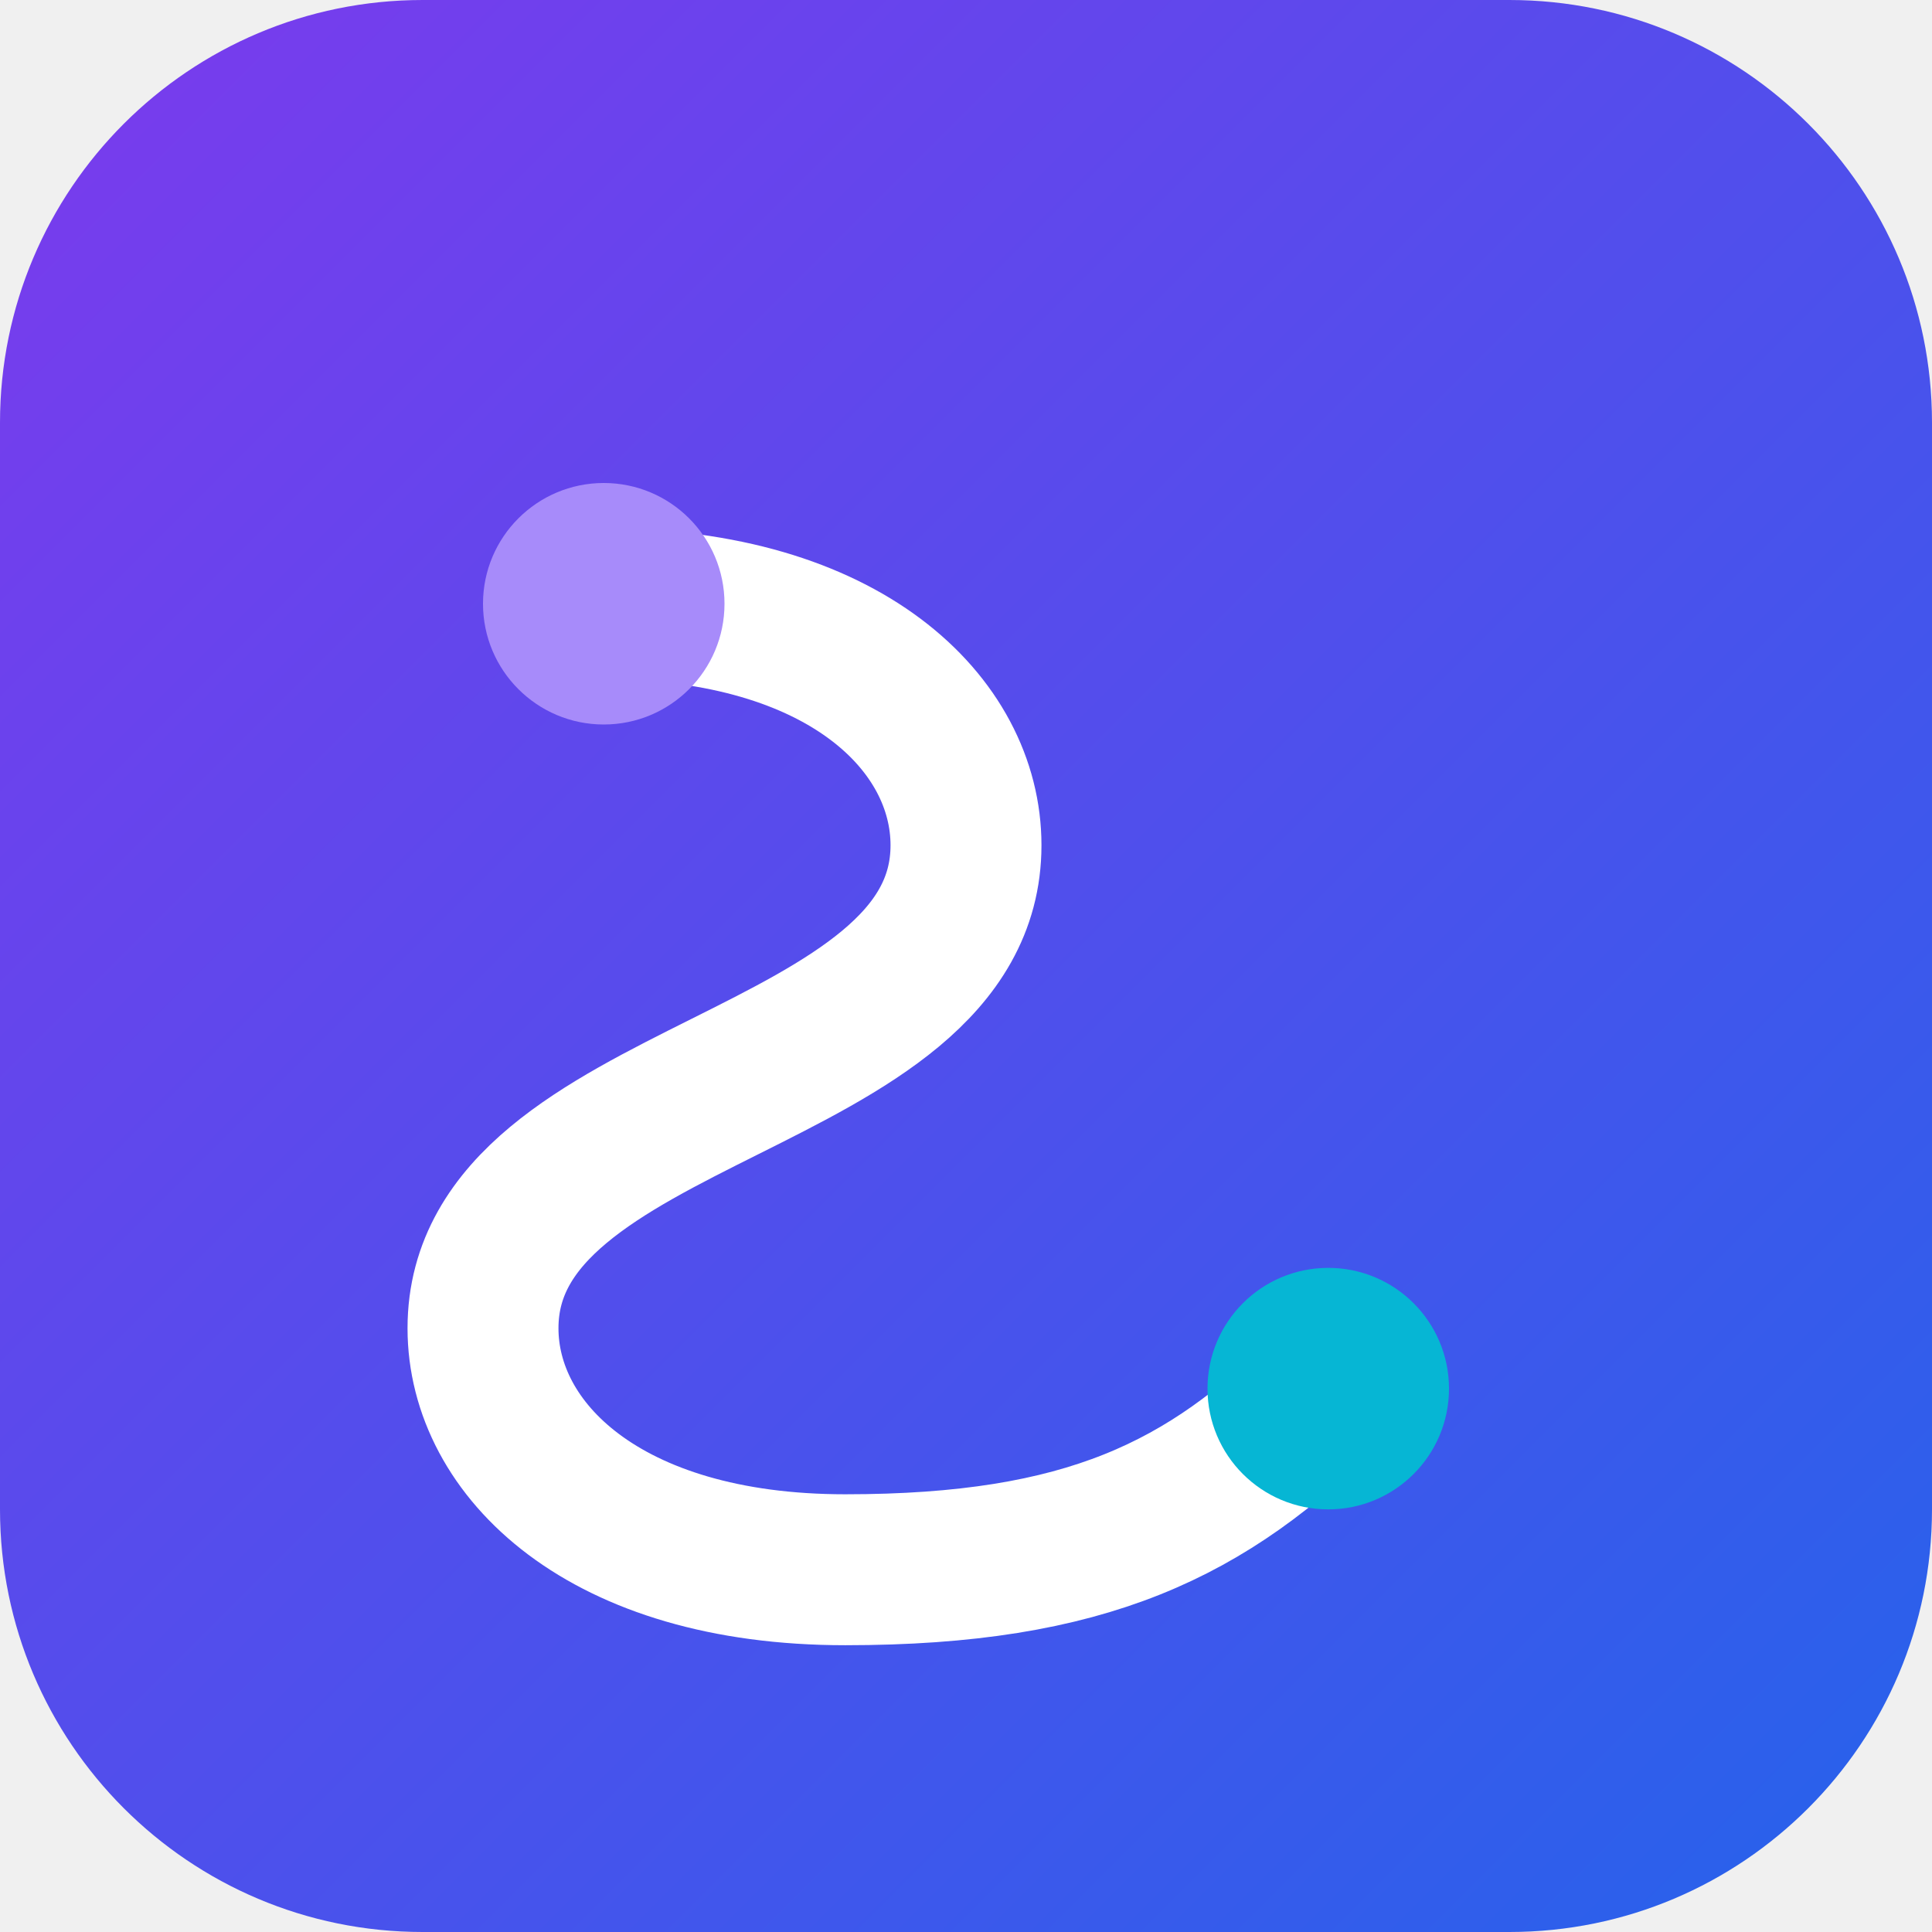
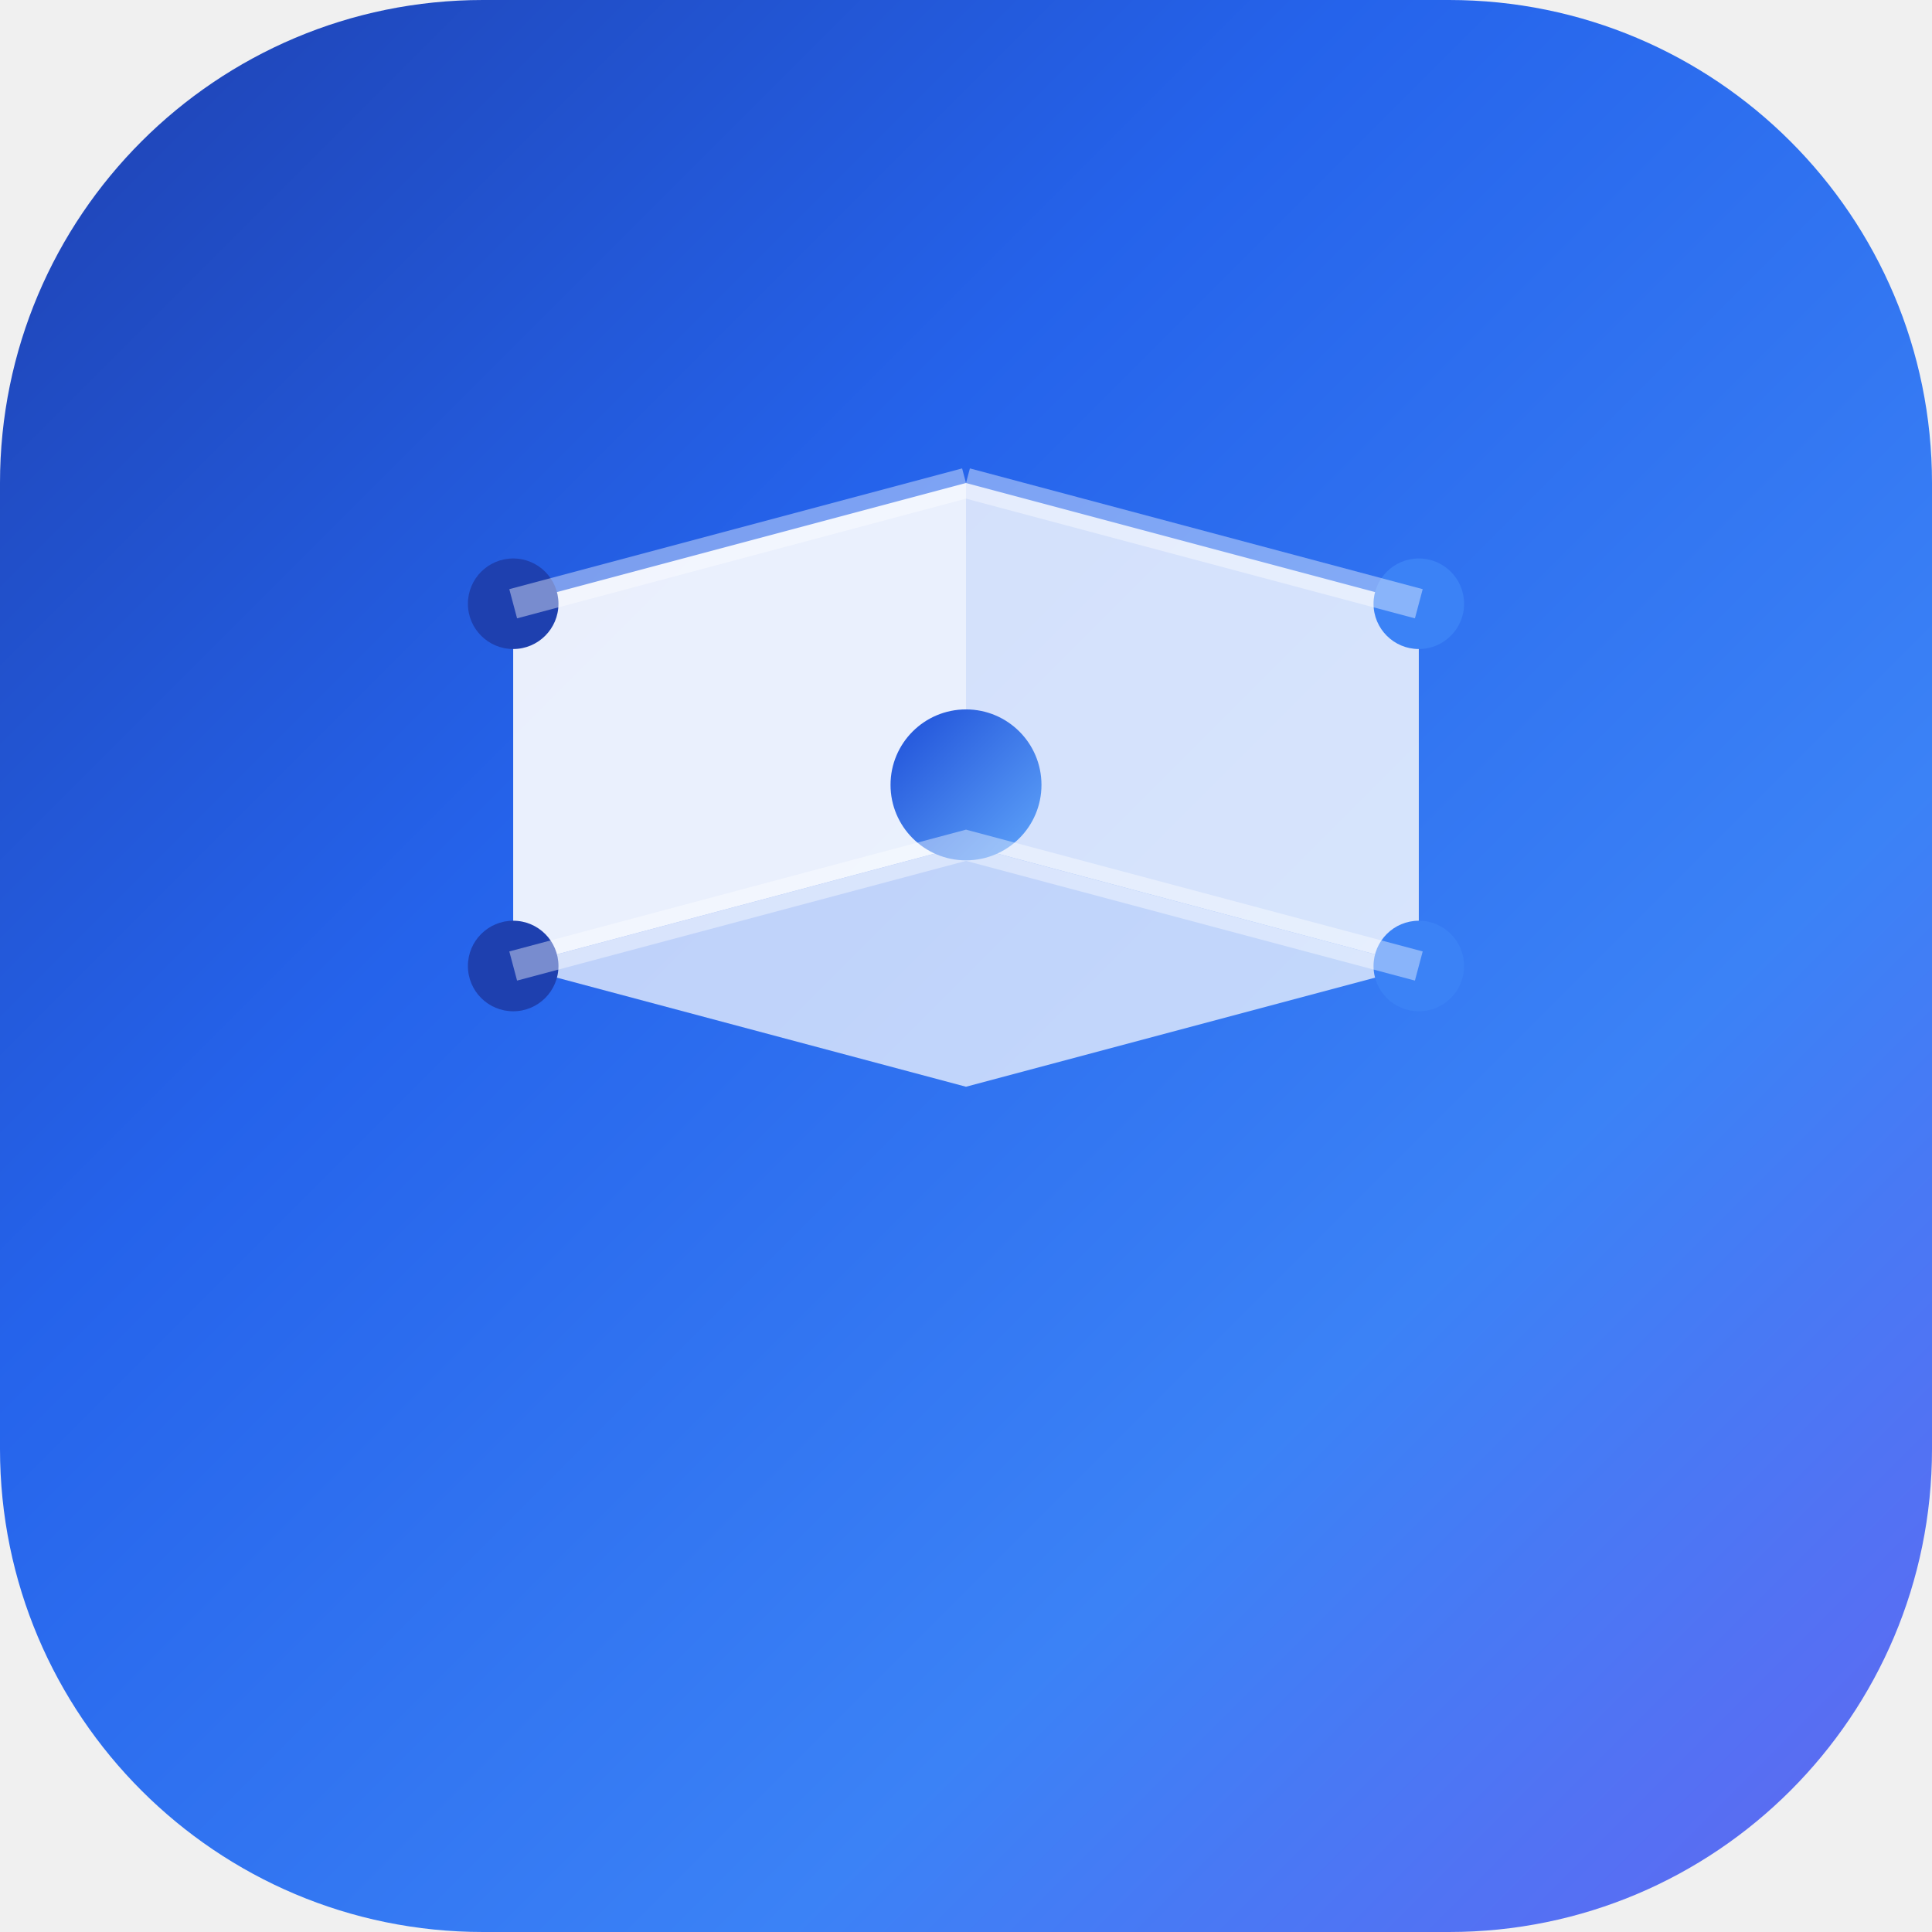
<svg xmlns="http://www.w3.org/2000/svg" viewBox="0 0 64 64" fill="none">
  <defs>
    <linearGradient id="faviconGradient" x1="0%" y1="0%" x2="100%" y2="100%">
-       <stop offset="0%" style="stop-color:#7c3aed;stop-opacity:1" />
-       <stop offset="100%" style="stop-color:#2563eb;stop-opacity:1" />
+       <stop offset="0%" style="stop-color:#1e40af;stop-opacity:1" />
+       <stop offset="35%" style="stop-color:#2563eb;stop-opacity:1" />
+       <stop offset="70%" style="stop-color:#3b82f6;stop-opacity:1" />
+       <stop offset="100%" style="stop-color:#6366f1;stop-opacity:1" />
+     </linearGradient>
+     <linearGradient id="accentGradient" x1="0%" y1="0%" x2="100%" y2="100%">
+       <stop offset="0%" style="stop-color:#1d4ed8;stop-opacity:1" />
+       <stop offset="100%" style="stop-color:#60a5fa;stop-opacity:1" />
    </linearGradient>
  </defs>
-   <rect width="64" height="64" rx="14" fill="url(#faviconGradient)" />
-   <path d="M20 20             C28 20, 32 24, 32 28             C32 32, 28 34, 24 36            C20 38, 16 40, 16 44            C16 48, 20 52, 28 52            C36 52, 40 50, 44 46" stroke="white" stroke-width="5" stroke-linecap="round" fill="none" />
-   <circle cx="44" cy="46" r="4" fill="#06b6d4" />
-   <circle cx="20" cy="20" r="4" fill="#a78bfa" />
+   <rect width="64" height="64" rx="16" fill="url(#faviconGradient)" />
+   <g transform="translate(12, 16)">
+     <path d="M 5 4 L 20 0 L 20 12 L 5 16 Z" fill="white" opacity="0.9" />
+     <path d="M 20 0 L 35 4 L 35 16 L 20 12 Z" fill="white" opacity="0.8" />
+     <path d="M 5 16 L 20 12 L 35 16 L 20 20 Z" fill="white" opacity="0.7" />
+     <circle cx="20" cy="10" r="2.5" fill="url(#accentGradient)" />
+     <circle cx="5" cy="4" r="1.5" fill="#1e40af" />
+     <circle cx="35" cy="4" r="1.5" fill="#3b82f6" />
+     <circle cx="5" cy="16" r="1.5" fill="#1e40af" />
+     <circle cx="35" cy="16" r="1.5" fill="#3b82f6" />
+     <path d="M 5 4 L 20 0 M 20 0 L 35 4 M 5 16 L 20 12 L 35 16" stroke="white" stroke-width="1" fill="none" opacity="0.4" />
+   </g>
</svg>
